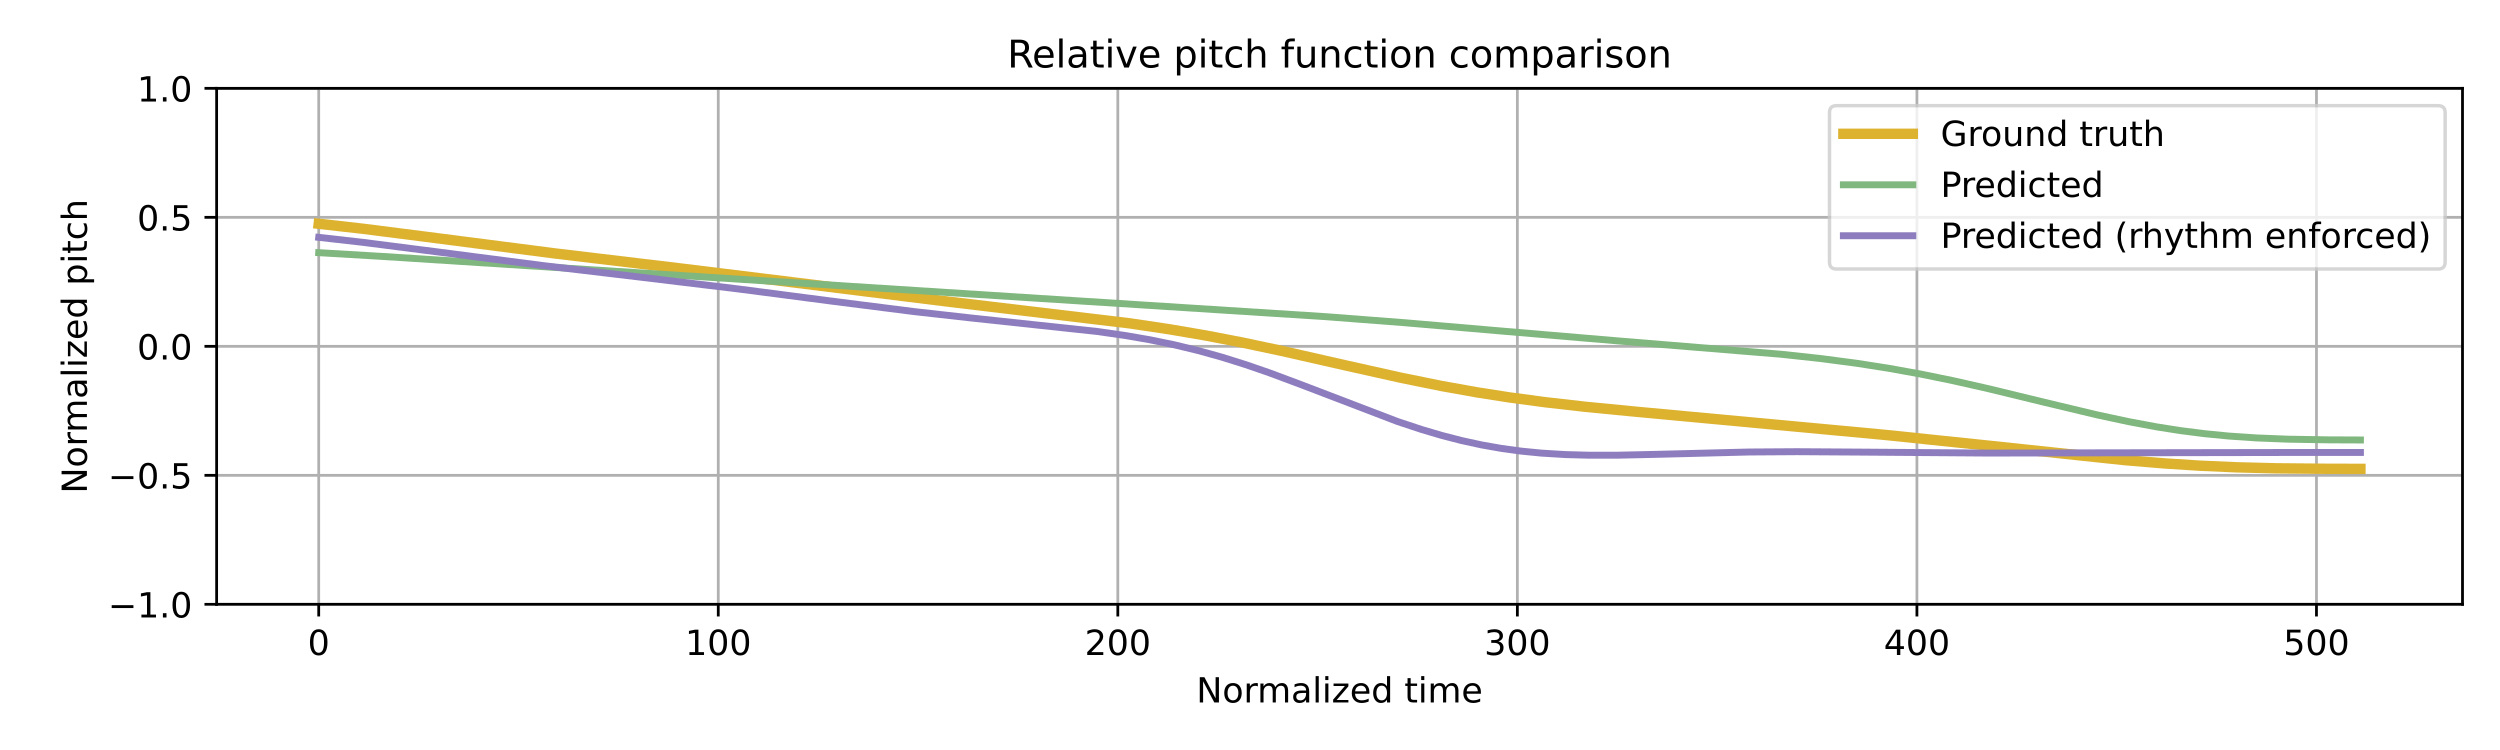
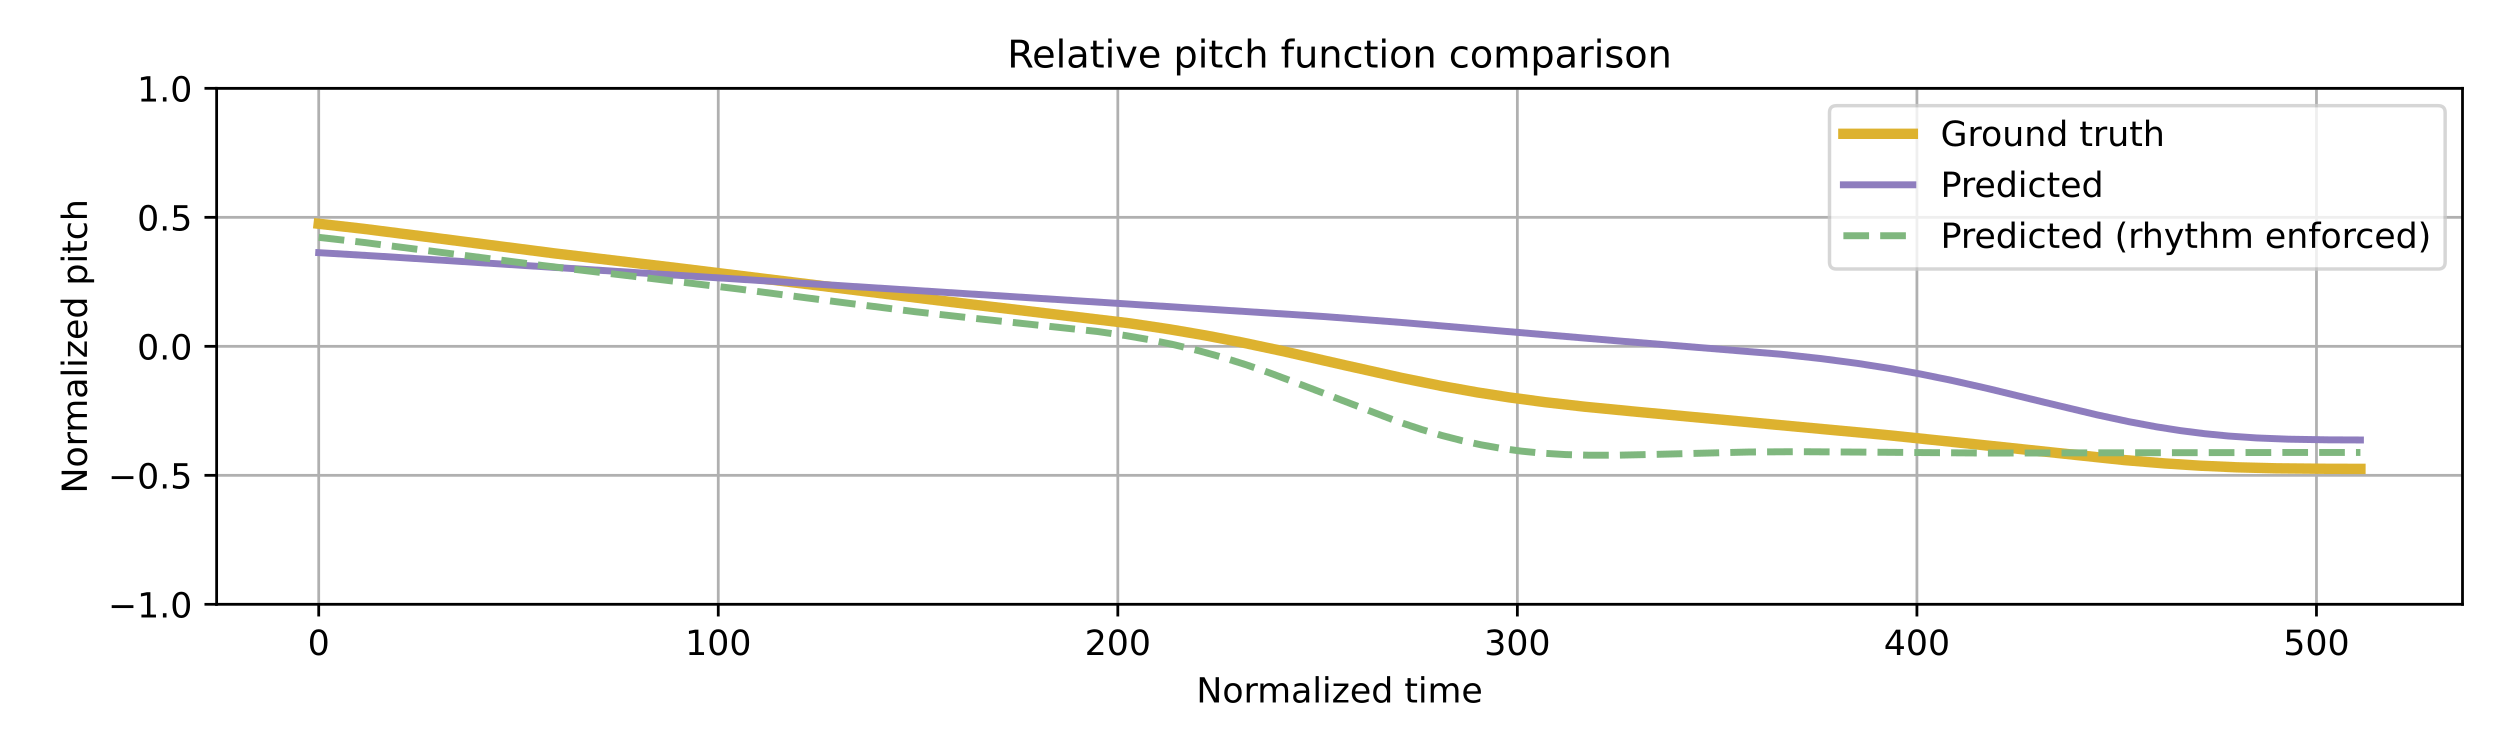
<svg xmlns="http://www.w3.org/2000/svg" xmlns:xlink="http://www.w3.org/1999/xlink" width="720pt" height="216pt" viewBox="0 0 720 216" version="1.1">
  <defs>
    <style type="text/css">*{stroke-linejoin: round; stroke-linecap: butt}</style>
  </defs>
  <g id="figure_1">
    <g id="patch_1">
      <path d="M 0 216  L 720 216  L 720 0  L 0 0  z " style="fill: #ffffff" />
    </g>
    <g id="axes_1">
      <g id="patch_2">
        <path d="M 62.39 174.04  L 709.2 174.04  L 709.2 25.44  L 62.39 25.44  z " style="fill: #ffffff" />
      </g>
      <g id="matplotlib.axis_1">
        <g id="xtick_1">
          <g id="line2d_1">
-             <path d="M 91.79 174.04  L 91.79 25.44  " clip-path="url(#pbd2db2b60b)" style="fill: none; stroke: #b0b0b0; stroke-width: 0.8; stroke-linecap: square" />
+             <path d="M 91.79 174.04  L 91.79 25.44  " clip-path="url(#p6b875db978)" style="fill: none; stroke: #b0b0b0; stroke-width: 0.8; stroke-linecap: square" />
          </g>
          <g id="line2d_2">
            <defs>
-               <path id="m6572a1c2e6" d="M 0 0  L 0 3.5  " style="stroke: #000000; stroke-width: 0.8" />
-             </defs>
-             <g>
-               <use xlink:href="#m6572a1c2e6" x="91.79" y="174.04" style="stroke: #000000; stroke-width: 0.8" />
+               <path id="m19bc74468f" d="M 0 0  L 0 3.5  " style="stroke: #000000; stroke-width: 0.8" />
+             </defs>
+             <g>
+               <use xlink:href="#m19bc74468f" x="91.79" y="174.04" style="stroke: #000000; stroke-width: 0.8" />
            </g>
          </g>
          <g id="text_1">
            <g transform="translate(88.60921 188.6384) scale(0.1 -0.1)">
              <defs>
                <path id="DejaVuSans-30" d="M 2034 4250  Q 1547 4250 1301 3770  Q 1056 3291 1056 2328  Q 1056 1369 1301 889  Q 1547 409 2034 409  Q 2525 409 2770 889  Q 3016 1369 3016 2328  Q 3016 3291 2770 3770  Q 2525 4250 2034 4250  z M 2034 4750  Q 2819 4750 3233 4129  Q 3647 3509 3647 2328  Q 3647 1150 3233 529  Q 2819 -91 2034 -91  Q 1250 -91 836 529  Q 422 1150 422 2328  Q 422 3509 836 4129  Q 1250 4750 2034 4750  z " transform="scale(0.015625)" />
              </defs>
              <use xlink:href="#DejaVuSans-30" />
            </g>
          </g>
        </g>
        <g id="xtick_2">
          <g id="line2d_3">
-             <path d="M 206.861 174.04  L 206.861 25.44  " clip-path="url(#pbd2db2b60b)" style="fill: none; stroke: #b0b0b0; stroke-width: 0.8; stroke-linecap: square" />
+             <path d="M 206.861 174.04  L 206.861 25.44  " clip-path="url(#p6b875db978)" style="fill: none; stroke: #b0b0b0; stroke-width: 0.8; stroke-linecap: square" />
          </g>
          <g id="line2d_4">
            <g>
-               <use xlink:href="#m6572a1c2e6" x="206.861" y="174.04" style="stroke: #000000; stroke-width: 0.8" />
+               <use xlink:href="#m19bc74468f" x="206.861" y="174.04" style="stroke: #000000; stroke-width: 0.8" />
            </g>
          </g>
          <g id="text_2">
            <g transform="translate(197.317 188.6384) scale(0.1 -0.1)">
              <defs>
                <path id="DejaVuSans-31" d="M 794 531  L 1825 531  L 1825 4091  L 703 3866  L 703 4441  L 1819 4666  L 2450 4666  L 2450 531  L 3481 531  L 3481 0  L 794 0  L 794 531  z " transform="scale(0.015625)" />
              </defs>
              <use xlink:href="#DejaVuSans-31" />
              <use xlink:href="#DejaVuSans-30" transform="translate(63.62305 0)" />
              <use xlink:href="#DejaVuSans-30" transform="translate(127.2461 0)" />
            </g>
          </g>
        </g>
        <g id="xtick_3">
          <g id="line2d_5">
-             <path d="M 321.931 174.04  L 321.931 25.44  " clip-path="url(#pbd2db2b60b)" style="fill: none; stroke: #b0b0b0; stroke-width: 0.8; stroke-linecap: square" />
+             <path d="M 321.931 174.04  L 321.931 25.44  " clip-path="url(#p6b875db978)" style="fill: none; stroke: #b0b0b0; stroke-width: 0.8; stroke-linecap: square" />
          </g>
          <g id="line2d_6">
            <g>
-               <use xlink:href="#m6572a1c2e6" x="321.931" y="174.04" style="stroke: #000000; stroke-width: 0.8" />
+               <use xlink:href="#m19bc74468f" x="321.931" y="174.04" style="stroke: #000000; stroke-width: 0.8" />
            </g>
          </g>
          <g id="text_3">
            <g transform="translate(312.3872 188.6384) scale(0.1 -0.1)">
              <defs>
                <path id="DejaVuSans-32" d="M 1228 531  L 3431 531  L 3431 0  L 469 0  L 469 531  Q 828 903 1448 1529  Q 2069 2156 2228 2338  Q 2531 2678 2651 2914  Q 2772 3150 2772 3378  Q 2772 3750 2511 3984  Q 2250 4219 1831 4219  Q 1534 4219 1204 4116  Q 875 4013 500 3803  L 500 4441  Q 881 4594 1212 4672  Q 1544 4750 1819 4750  Q 2544 4750 2975 4387  Q 3406 4025 3406 3419  Q 3406 3131 3298 2873  Q 3191 2616 2906 2266  Q 2828 2175 2409 1742  Q 1991 1309 1228 531  z " transform="scale(0.015625)" />
              </defs>
              <use xlink:href="#DejaVuSans-32" />
              <use xlink:href="#DejaVuSans-30" transform="translate(63.62305 0)" />
              <use xlink:href="#DejaVuSans-30" transform="translate(127.2461 0)" />
            </g>
          </g>
        </g>
        <g id="xtick_4">
          <g id="line2d_7">
-             <path d="M 437.001 174.04  L 437.001 25.44  " clip-path="url(#pbd2db2b60b)" style="fill: none; stroke: #b0b0b0; stroke-width: 0.8; stroke-linecap: square" />
+             <path d="M 437.001 174.04  L 437.001 25.44  " clip-path="url(#p6b875db978)" style="fill: none; stroke: #b0b0b0; stroke-width: 0.8; stroke-linecap: square" />
          </g>
          <g id="line2d_8">
            <g>
-               <use xlink:href="#m6572a1c2e6" x="437.001" y="174.04" style="stroke: #000000; stroke-width: 0.8" />
+               <use xlink:href="#m19bc74468f" x="437.001" y="174.04" style="stroke: #000000; stroke-width: 0.8" />
            </g>
          </g>
          <g id="text_4">
            <g transform="translate(427.4575 188.6384) scale(0.1 -0.1)">
              <defs>
                <path id="DejaVuSans-33" d="M 2597 2516  Q 3050 2419 3304 2112  Q 3559 1806 3559 1356  Q 3559 666 3084 287  Q 2609 -91 1734 -91  Q 1441 -91 1130 -33  Q 819 25 488 141  L 488 750  Q 750 597 1062 519  Q 1375 441 1716 441  Q 2309 441 2620 675  Q 2931 909 2931 1356  Q 2931 1769 2642 2001  Q 2353 2234 1838 2234  L 1294 2234  L 1294 2753  L 1863 2753  Q 2328 2753 2575 2939  Q 2822 3125 2822 3475  Q 2822 3834 2567 4026  Q 2313 4219 1838 4219  Q 1578 4219 1281 4162  Q 984 4106 628 3988  L 628 4550  Q 988 4650 1302 4700  Q 1616 4750 1894 4750  Q 2613 4750 3031 4423  Q 3450 4097 3450 3541  Q 3450 3153 3228 2886  Q 3006 2619 2597 2516  z " transform="scale(0.015625)" />
              </defs>
              <use xlink:href="#DejaVuSans-33" />
              <use xlink:href="#DejaVuSans-30" transform="translate(63.62305 0)" />
              <use xlink:href="#DejaVuSans-30" transform="translate(127.2461 0)" />
            </g>
          </g>
        </g>
        <g id="xtick_5">
          <g id="line2d_9">
-             <path d="M 552.072 174.04  L 552.072 25.44  " clip-path="url(#pbd2db2b60b)" style="fill: none; stroke: #b0b0b0; stroke-width: 0.8; stroke-linecap: square" />
+             <path d="M 552.072 174.04  L 552.072 25.44  " clip-path="url(#p6b875db978)" style="fill: none; stroke: #b0b0b0; stroke-width: 0.8; stroke-linecap: square" />
          </g>
          <g id="line2d_10">
            <g>
-               <use xlink:href="#m6572a1c2e6" x="552.072" y="174.04" style="stroke: #000000; stroke-width: 0.8" />
+               <use xlink:href="#m19bc74468f" x="552.072" y="174.04" style="stroke: #000000; stroke-width: 0.8" />
            </g>
          </g>
          <g id="text_5">
            <g transform="translate(542.5278 188.6384) scale(0.1 -0.1)">
              <defs>
                <path id="DejaVuSans-34" d="M 2419 4116  L 825 1625  L 2419 1625  L 2419 4116  z M 2253 4666  L 3047 4666  L 3047 1625  L 3713 1625  L 3713 1100  L 3047 1100  L 3047 0  L 2419 0  L 2419 1100  L 313 1100  L 313 1709  L 2253 4666  z " transform="scale(0.015625)" />
              </defs>
              <use xlink:href="#DejaVuSans-34" />
              <use xlink:href="#DejaVuSans-30" transform="translate(63.62305 0)" />
              <use xlink:href="#DejaVuSans-30" transform="translate(127.2461 0)" />
            </g>
          </g>
        </g>
        <g id="xtick_6">
          <g id="line2d_11">
-             <path d="M 667.142 174.04  L 667.142 25.44  " clip-path="url(#pbd2db2b60b)" style="fill: none; stroke: #b0b0b0; stroke-width: 0.8; stroke-linecap: square" />
+             <path d="M 667.142 174.04  L 667.142 25.44  " clip-path="url(#p6b875db978)" style="fill: none; stroke: #b0b0b0; stroke-width: 0.8; stroke-linecap: square" />
          </g>
          <g id="line2d_12">
            <g>
-               <use xlink:href="#m6572a1c2e6" x="667.142" y="174.04" style="stroke: #000000; stroke-width: 0.8" />
+               <use xlink:href="#m19bc74468f" x="667.142" y="174.04" style="stroke: #000000; stroke-width: 0.8" />
            </g>
          </g>
          <g id="text_6">
            <g transform="translate(657.5981 188.6384) scale(0.1 -0.1)">
              <defs>
                <path id="DejaVuSans-35" d="M 691 4666  L 3169 4666  L 3169 4134  L 1269 4134  L 1269 2991  Q 1406 3038 1543 3061  Q 1681 3084 1819 3084  Q 2600 3084 3056 2656  Q 3513 2228 3513 1497  Q 3513 744 3044 326  Q 2575 -91 1722 -91  Q 1428 -91 1123 -41  Q 819 9 494 109  L 494 744  Q 775 591 1075 516  Q 1375 441 1709 441  Q 2250 441 2565 725  Q 2881 1009 2881 1497  Q 2881 1984 2565 2268  Q 2250 2553 1709 2553  Q 1456 2553 1204 2497  Q 953 2441 691 2322  L 691 4666  z " transform="scale(0.015625)" />
              </defs>
              <use xlink:href="#DejaVuSans-35" />
              <use xlink:href="#DejaVuSans-30" transform="translate(63.62305 0)" />
              <use xlink:href="#DejaVuSans-30" transform="translate(127.2461 0)" />
            </g>
          </g>
        </g>
        <g id="text_7">
          <g transform="translate(344.5544 202.3166) scale(0.1 -0.1)">
            <defs>
              <path id="DejaVuSans-4e" d="M 628 4666  L 1478 4666  L 3547 763  L 3547 4666  L 4159 4666  L 4159 0  L 3309 0  L 1241 3903  L 1241 0  L 628 0  L 628 4666  z " transform="scale(0.015625)" />
              <path id="DejaVuSans-6f" d="M 1959 3097  Q 1497 3097 1228 2736  Q 959 2375 959 1747  Q 959 1119 1226 758  Q 1494 397 1959 397  Q 2419 397 2687 759  Q 2956 1122 2956 1747  Q 2956 2369 2687 2733  Q 2419 3097 1959 3097  z M 1959 3584  Q 2709 3584 3137 3096  Q 3566 2609 3566 1747  Q 3566 888 3137 398  Q 2709 -91 1959 -91  Q 1206 -91 779 398  Q 353 888 353 1747  Q 353 2609 779 3096  Q 1206 3584 1959 3584  z " transform="scale(0.015625)" />
              <path id="DejaVuSans-72" d="M 2631 2963  Q 2534 3019 2420 3045  Q 2306 3072 2169 3072  Q 1681 3072 1420 2755  Q 1159 2438 1159 1844  L 1159 0  L 581 0  L 581 3500  L 1159 3500  L 1159 2956  Q 1341 3275 1631 3429  Q 1922 3584 2338 3584  Q 2397 3584 2469 3576  Q 2541 3569 2628 3553  L 2631 2963  z " transform="scale(0.015625)" />
              <path id="DejaVuSans-6d" d="M 3328 2828  Q 3544 3216 3844 3400  Q 4144 3584 4550 3584  Q 5097 3584 5394 3201  Q 5691 2819 5691 2113  L 5691 0  L 5113 0  L 5113 2094  Q 5113 2597 4934 2840  Q 4756 3084 4391 3084  Q 3944 3084 3684 2787  Q 3425 2491 3425 1978  L 3425 0  L 2847 0  L 2847 2094  Q 2847 2600 2669 2842  Q 2491 3084 2119 3084  Q 1678 3084 1418 2786  Q 1159 2488 1159 1978  L 1159 0  L 581 0  L 581 3500  L 1159 3500  L 1159 2956  Q 1356 3278 1631 3431  Q 1906 3584 2284 3584  Q 2666 3584 2933 3390  Q 3200 3197 3328 2828  z " transform="scale(0.015625)" />
              <path id="DejaVuSans-61" d="M 2194 1759  Q 1497 1759 1228 1600  Q 959 1441 959 1056  Q 959 750 1161 570  Q 1363 391 1709 391  Q 2188 391 2477 730  Q 2766 1069 2766 1631  L 2766 1759  L 2194 1759  z M 3341 1997  L 3341 0  L 2766 0  L 2766 531  Q 2569 213 2275 61  Q 1981 -91 1556 -91  Q 1019 -91 701 211  Q 384 513 384 1019  Q 384 1609 779 1909  Q 1175 2209 1959 2209  L 2766 2209  L 2766 2266  Q 2766 2663 2505 2880  Q 2244 3097 1772 3097  Q 1472 3097 1187 3025  Q 903 2953 641 2809  L 641 3341  Q 956 3463 1253 3523  Q 1550 3584 1831 3584  Q 2591 3584 2966 3190  Q 3341 2797 3341 1997  z " transform="scale(0.015625)" />
              <path id="DejaVuSans-6c" d="M 603 4863  L 1178 4863  L 1178 0  L 603 0  L 603 4863  z " transform="scale(0.015625)" />
              <path id="DejaVuSans-69" d="M 603 3500  L 1178 3500  L 1178 0  L 603 0  L 603 3500  z M 603 4863  L 1178 4863  L 1178 4134  L 603 4134  L 603 4863  z " transform="scale(0.015625)" />
              <path id="DejaVuSans-7a" d="M 353 3500  L 3084 3500  L 3084 2975  L 922 459  L 3084 459  L 3084 0  L 275 0  L 275 525  L 2438 3041  L 353 3041  L 353 3500  z " transform="scale(0.015625)" />
              <path id="DejaVuSans-65" d="M 3597 1894  L 3597 1613  L 953 1613  Q 991 1019 1311 708  Q 1631 397 2203 397  Q 2534 397 2845 478  Q 3156 559 3463 722  L 3463 178  Q 3153 47 2828 -22  Q 2503 -91 2169 -91  Q 1331 -91 842 396  Q 353 884 353 1716  Q 353 2575 817 3079  Q 1281 3584 2069 3584  Q 2775 3584 3186 3129  Q 3597 2675 3597 1894  z M 3022 2063  Q 3016 2534 2758 2815  Q 2500 3097 2075 3097  Q 1594 3097 1305 2825  Q 1016 2553 972 2059  L 3022 2063  z " transform="scale(0.015625)" />
              <path id="DejaVuSans-64" d="M 2906 2969  L 2906 4863  L 3481 4863  L 3481 0  L 2906 0  L 2906 525  Q 2725 213 2448 61  Q 2172 -91 1784 -91  Q 1150 -91 751 415  Q 353 922 353 1747  Q 353 2572 751 3078  Q 1150 3584 1784 3584  Q 2172 3584 2448 3432  Q 2725 3281 2906 2969  z M 947 1747  Q 947 1113 1208 752  Q 1469 391 1925 391  Q 2381 391 2643 752  Q 2906 1113 2906 1747  Q 2906 2381 2643 2742  Q 2381 3103 1925 3103  Q 1469 3103 1208 2742  Q 947 2381 947 1747  z " transform="scale(0.015625)" />
              <path id="DejaVuSans-20" transform="scale(0.015625)" />
              <path id="DejaVuSans-74" d="M 1172 4494  L 1172 3500  L 2356 3500  L 2356 3053  L 1172 3053  L 1172 1153  Q 1172 725 1289 603  Q 1406 481 1766 481  L 2356 481  L 2356 0  L 1766 0  Q 1100 0 847 248  Q 594 497 594 1153  L 594 3053  L 172 3053  L 172 3500  L 594 3500  L 594 4494  L 1172 4494  z " transform="scale(0.015625)" />
            </defs>
            <use xlink:href="#DejaVuSans-4e" />
            <use xlink:href="#DejaVuSans-6f" transform="translate(74.80469 0)" />
            <use xlink:href="#DejaVuSans-72" transform="translate(135.9863 0)" />
            <use xlink:href="#DejaVuSans-6d" transform="translate(175.3496 0)" />
            <use xlink:href="#DejaVuSans-61" transform="translate(272.7617 0)" />
            <use xlink:href="#DejaVuSans-6c" transform="translate(334.041 0)" />
            <use xlink:href="#DejaVuSans-69" transform="translate(361.8242 0)" />
            <use xlink:href="#DejaVuSans-7a" transform="translate(389.6074 0)" />
            <use xlink:href="#DejaVuSans-65" transform="translate(442.0977 0)" />
            <use xlink:href="#DejaVuSans-64" transform="translate(503.6211 0)" />
            <use xlink:href="#DejaVuSans-20" transform="translate(567.0977 0)" />
            <use xlink:href="#DejaVuSans-74" transform="translate(598.8848 0)" />
            <use xlink:href="#DejaVuSans-69" transform="translate(638.0938 0)" />
            <use xlink:href="#DejaVuSans-6d" transform="translate(665.877 0)" />
            <use xlink:href="#DejaVuSans-65" transform="translate(763.2891 0)" />
          </g>
        </g>
      </g>
      <g id="matplotlib.axis_2">
        <g id="ytick_1">
          <g id="line2d_13">
-             <path d="M 62.39 174.04  L 709.2 174.04  " clip-path="url(#pbd2db2b60b)" style="fill: none; stroke: #b0b0b0; stroke-width: 0.8; stroke-linecap: square" />
+             <path d="M 62.39 174.04  L 709.2 174.04  " clip-path="url(#p6b875db978)" style="fill: none; stroke: #b0b0b0; stroke-width: 0.8; stroke-linecap: square" />
          </g>
          <g id="line2d_14">
            <defs>
-               <path id="mc94ff55212" d="M 0 0  L -3.5 0  " style="stroke: #000000; stroke-width: 0.8" />
-             </defs>
-             <g>
-               <use xlink:href="#mc94ff55212" x="62.39" y="174.04" style="stroke: #000000; stroke-width: 0.8" />
+               <path id="mabafabd99d" d="M 0 0  L -3.5 0  " style="stroke: #000000; stroke-width: 0.8" />
+             </defs>
+             <g>
+               <use xlink:href="#mabafabd99d" x="62.39" y="174.04" style="stroke: #000000; stroke-width: 0.8" />
            </g>
          </g>
          <g id="text_8">
            <g transform="translate(31.10719 177.8392) scale(0.1 -0.1)">
              <defs>
                <path id="DejaVuSans-2212" d="M 678 2272  L 4684 2272  L 4684 1741  L 678 1741  L 678 2272  z " transform="scale(0.015625)" />
                <path id="DejaVuSans-2e" d="M 684 794  L 1344 794  L 1344 0  L 684 0  L 684 794  z " transform="scale(0.015625)" />
              </defs>
              <use xlink:href="#DejaVuSans-2212" />
              <use xlink:href="#DejaVuSans-31" transform="translate(83.78906 0)" />
              <use xlink:href="#DejaVuSans-2e" transform="translate(147.4121 0)" />
              <use xlink:href="#DejaVuSans-30" transform="translate(179.1992 0)" />
            </g>
          </g>
        </g>
        <g id="ytick_2">
          <g id="line2d_15">
-             <path d="M 62.39 136.89  L 709.2 136.89  " clip-path="url(#pbd2db2b60b)" style="fill: none; stroke: #b0b0b0; stroke-width: 0.8; stroke-linecap: square" />
+             <path d="M 62.39 136.89  L 709.2 136.89  " clip-path="url(#p6b875db978)" style="fill: none; stroke: #b0b0b0; stroke-width: 0.8; stroke-linecap: square" />
          </g>
          <g id="line2d_16">
            <g>
-               <use xlink:href="#mc94ff55212" x="62.39" y="136.89" style="stroke: #000000; stroke-width: 0.8" />
+               <use xlink:href="#mabafabd99d" x="62.39" y="136.89" style="stroke: #000000; stroke-width: 0.8" />
            </g>
          </g>
          <g id="text_9">
            <g transform="translate(31.10719 140.6892) scale(0.1 -0.1)">
              <use xlink:href="#DejaVuSans-2212" />
              <use xlink:href="#DejaVuSans-30" transform="translate(83.78906 0)" />
              <use xlink:href="#DejaVuSans-2e" transform="translate(147.4121 0)" />
              <use xlink:href="#DejaVuSans-35" transform="translate(179.1992 0)" />
            </g>
          </g>
        </g>
        <g id="ytick_3">
          <g id="line2d_17">
-             <path d="M 62.39 99.74  L 709.2 99.74  " clip-path="url(#pbd2db2b60b)" style="fill: none; stroke: #b0b0b0; stroke-width: 0.8; stroke-linecap: square" />
+             <path d="M 62.39 99.74  L 709.2 99.74  " clip-path="url(#p6b875db978)" style="fill: none; stroke: #b0b0b0; stroke-width: 0.8; stroke-linecap: square" />
          </g>
          <g id="line2d_18">
            <g>
-               <use xlink:href="#mc94ff55212" x="62.39" y="99.74" style="stroke: #000000; stroke-width: 0.8" />
+               <use xlink:href="#mabafabd99d" x="62.39" y="99.74" style="stroke: #000000; stroke-width: 0.8" />
            </g>
          </g>
          <g id="text_10">
            <g transform="translate(39.48687 103.5392) scale(0.1 -0.1)">
              <use xlink:href="#DejaVuSans-30" />
              <use xlink:href="#DejaVuSans-2e" transform="translate(63.62305 0)" />
              <use xlink:href="#DejaVuSans-30" transform="translate(95.41016 0)" />
            </g>
          </g>
        </g>
        <g id="ytick_4">
          <g id="line2d_19">
-             <path d="M 62.39 62.59  L 709.2 62.59  " clip-path="url(#pbd2db2b60b)" style="fill: none; stroke: #b0b0b0; stroke-width: 0.8; stroke-linecap: square" />
+             <path d="M 62.39 62.59  L 709.2 62.59  " clip-path="url(#p6b875db978)" style="fill: none; stroke: #b0b0b0; stroke-width: 0.8; stroke-linecap: square" />
          </g>
          <g id="line2d_20">
            <g>
-               <use xlink:href="#mc94ff55212" x="62.39" y="62.59" style="stroke: #000000; stroke-width: 0.8" />
+               <use xlink:href="#mabafabd99d" x="62.39" y="62.59" style="stroke: #000000; stroke-width: 0.8" />
            </g>
          </g>
          <g id="text_11">
            <g transform="translate(39.48687 66.38922) scale(0.1 -0.1)">
              <use xlink:href="#DejaVuSans-30" />
              <use xlink:href="#DejaVuSans-2e" transform="translate(63.62305 0)" />
              <use xlink:href="#DejaVuSans-35" transform="translate(95.41016 0)" />
            </g>
          </g>
        </g>
        <g id="ytick_5">
          <g id="line2d_21">
-             <path d="M 62.39 25.44  L 709.2 25.44  " clip-path="url(#pbd2db2b60b)" style="fill: none; stroke: #b0b0b0; stroke-width: 0.8; stroke-linecap: square" />
+             <path d="M 62.39 25.44  L 709.2 25.44  " clip-path="url(#p6b875db978)" style="fill: none; stroke: #b0b0b0; stroke-width: 0.8; stroke-linecap: square" />
          </g>
          <g id="line2d_22">
            <g>
-               <use xlink:href="#mc94ff55212" x="62.39" y="25.44" style="stroke: #000000; stroke-width: 0.8" />
+               <use xlink:href="#mabafabd99d" x="62.39" y="25.44" style="stroke: #000000; stroke-width: 0.8" />
            </g>
          </g>
          <g id="text_12">
            <g transform="translate(39.48687 29.23922) scale(0.1 -0.1)">
              <use xlink:href="#DejaVuSans-31" />
              <use xlink:href="#DejaVuSans-2e" transform="translate(63.62305 0)" />
              <use xlink:href="#DejaVuSans-30" transform="translate(95.41016 0)" />
            </g>
          </g>
        </g>
        <g id="text_13">
          <g transform="translate(25.0275 142.1259) rotate(-90) scale(0.1 -0.1)">
            <defs>
              <path id="DejaVuSans-70" d="M 1159 525  L 1159 -1331  L 581 -1331  L 581 3500  L 1159 3500  L 1159 2969  Q 1341 3281 1617 3432  Q 1894 3584 2278 3584  Q 2916 3584 3314 3078  Q 3713 2572 3713 1747  Q 3713 922 3314 415  Q 2916 -91 2278 -91  Q 1894 -91 1617 61  Q 1341 213 1159 525  z M 3116 1747  Q 3116 2381 2855 2742  Q 2594 3103 2138 3103  Q 1681 3103 1420 2742  Q 1159 2381 1159 1747  Q 1159 1113 1420 752  Q 1681 391 2138 391  Q 2594 391 2855 752  Q 3116 1113 3116 1747  z " transform="scale(0.015625)" />
              <path id="DejaVuSans-63" d="M 3122 3366  L 3122 2828  Q 2878 2963 2633 3030  Q 2388 3097 2138 3097  Q 1578 3097 1268 2742  Q 959 2388 959 1747  Q 959 1106 1268 751  Q 1578 397 2138 397  Q 2388 397 2633 464  Q 2878 531 3122 666  L 3122 134  Q 2881 22 2623 -34  Q 2366 -91 2075 -91  Q 1284 -91 818 406  Q 353 903 353 1747  Q 353 2603 823 3093  Q 1294 3584 2113 3584  Q 2378 3584 2631 3529  Q 2884 3475 3122 3366  z " transform="scale(0.015625)" />
              <path id="DejaVuSans-68" d="M 3513 2113  L 3513 0  L 2938 0  L 2938 2094  Q 2938 2591 2744 2837  Q 2550 3084 2163 3084  Q 1697 3084 1428 2787  Q 1159 2491 1159 1978  L 1159 0  L 581 0  L 581 4863  L 1159 4863  L 1159 2956  Q 1366 3272 1645 3428  Q 1925 3584 2291 3584  Q 2894 3584 3203 3211  Q 3513 2838 3513 2113  z " transform="scale(0.015625)" />
            </defs>
            <use xlink:href="#DejaVuSans-4e" />
            <use xlink:href="#DejaVuSans-6f" transform="translate(74.80469 0)" />
            <use xlink:href="#DejaVuSans-72" transform="translate(135.9863 0)" />
            <use xlink:href="#DejaVuSans-6d" transform="translate(175.3496 0)" />
            <use xlink:href="#DejaVuSans-61" transform="translate(272.7617 0)" />
            <use xlink:href="#DejaVuSans-6c" transform="translate(334.041 0)" />
            <use xlink:href="#DejaVuSans-69" transform="translate(361.8242 0)" />
            <use xlink:href="#DejaVuSans-7a" transform="translate(389.6074 0)" />
            <use xlink:href="#DejaVuSans-65" transform="translate(442.0977 0)" />
            <use xlink:href="#DejaVuSans-64" transform="translate(503.6211 0)" />
            <use xlink:href="#DejaVuSans-20" transform="translate(567.0977 0)" />
            <use xlink:href="#DejaVuSans-70" transform="translate(598.8848 0)" />
            <use xlink:href="#DejaVuSans-69" transform="translate(662.3613 0)" />
            <use xlink:href="#DejaVuSans-74" transform="translate(690.1445 0)" />
            <use xlink:href="#DejaVuSans-63" transform="translate(729.3535 0)" />
            <use xlink:href="#DejaVuSans-68" transform="translate(784.334 0)" />
          </g>
        </g>
      </g>
      <g id="line2d_23">
-         <path d="M 91.79 64.446  L 104.448 65.872  L 121.709 68.073  L 159.682 72.973  L 196.504 77.382  L 228.724 81.358  L 273.601 86.933  L 325.383 93.128  L 336.89 94.85  L 347.246 96.622  L 357.603 98.614  L 369.11 101.053  L 387.521 105.234  L 403.631 108.828  L 415.138 111.163  L 425.494 113.02  L 434.7 114.457  L 445.056 115.846  L 456.563 117.154  L 471.522 118.611  L 542.866 125.246  L 570.483 128.123  L 611.908 132.511  L 623.415 133.468  L 633.771 134.129  L 644.128 134.586  L 655.635 134.876  L 670.594 135.015  L 679.8 135.034  L 679.8 135.034  " clip-path="url(#pbd2db2b60b)" style="fill: none; stroke: #ddb22f; stroke-width: 3; stroke-linecap: square" />
+         <path d="M 91.79 64.446  L 104.448 65.872  L 121.709 68.073  L 159.682 72.973  L 196.504 77.382  L 228.724 81.358  L 273.601 86.933  L 325.383 93.128  L 336.89 94.85  L 347.246 96.622  L 357.603 98.614  L 369.11 101.053  L 387.521 105.234  L 403.631 108.828  L 415.138 111.163  L 425.494 113.02  L 434.7 114.457  L 445.056 115.846  L 456.563 117.154  L 471.522 118.611  L 542.866 125.246  L 570.483 128.123  L 611.908 132.511  L 623.415 133.468  L 633.771 134.129  L 644.128 134.586  L 655.635 134.876  L 670.594 135.015  L 679.8 135.034  L 679.8 135.034  " clip-path="url(#p6b875db978)" style="fill: none; stroke: #ddb22f; stroke-width: 3; stroke-linecap: square" />
      </g>
      <g id="line2d_24">
-         <path d="M 91.79 72.766  L 109.051 73.787  L 311.575 86.716  L 381.768 91.196  L 404.782 92.964  L 433.549 95.434  L 466.92 98.257  L 512.948 102.023  L 524.455 103.272  L 534.811 104.636  L 544.017 106.076  L 553.222 107.742  L 562.428 109.628  L 572.784 111.972  L 588.894 115.888  L 603.853 119.46  L 613.059 121.436  L 621.114 122.939  L 628.018 124.023  L 634.922 124.902  L 641.826 125.577  L 649.881 126.125  L 659.087 126.488  L 670.594 126.675  L 679.8 126.714  L 679.8 126.714  " clip-path="url(#pbd2db2b60b)" style="fill: none; stroke: #7fb77e; stroke-width: 2; stroke-linecap: square" />
+         <path d="M 91.79 72.766  L 109.051 73.787  L 311.575 86.716  L 381.768 91.196  L 404.782 92.964  L 433.549 95.434  L 466.92 98.257  L 512.948 102.023  L 524.455 103.272  L 534.811 104.636  L 544.017 106.076  L 553.222 107.742  L 562.428 109.628  L 572.784 111.972  L 588.894 115.888  L 603.853 119.46  L 613.059 121.436  L 621.114 122.939  L 628.018 124.023  L 634.922 124.902  L 641.826 125.577  L 649.881 126.125  L 659.087 126.488  L 670.594 126.675  L 679.8 126.714  L 679.8 126.714  " clip-path="url(#p6b875db978)" style="fill: none; stroke: #8e7dbe; stroke-width: 2; stroke-linecap: square" />
      </g>
      <g id="line2d_25">
-         <path d="M 91.79 68.355  L 104.448 69.787  L 121.709 71.999  L 156.23 76.469  L 183.847 79.749  L 212.614 83.218  L 240.231 86.816  L 263.245 89.737  L 279.355 91.544  L 316.177 95.487  L 324.232 96.653  L 331.137 97.85  L 338.041 99.268  L 344.945 100.931  L 351.849 102.849  L 358.753 105.012  L 365.658 107.395  L 374.863 110.835  L 402.48 121.394  L 409.384 123.684  L 415.138 125.385  L 420.891 126.871  L 426.645 128.125  L 432.398 129.142  L 438.152 129.927  L 443.905 130.493  L 450.81 130.915  L 457.714 131.103  L 465.769 131.098  L 477.276 130.846  L 503.742 130.177  L 517.55 130.085  L 535.962 130.205  L 572.784 130.485  L 603.853 130.417  L 659.087 130.313  L 679.8 130.312  L 679.8 130.312  " clip-path="url(#pbd2db2b60b)" style="fill: none; stroke: #8e7dbe; stroke-width: 2; stroke-linecap: square" />
+         <path d="M 91.79 68.355  L 104.448 69.787  L 121.709 71.999  L 156.23 76.469  L 183.847 79.749  L 212.614 83.218  L 240.231 86.816  L 263.245 89.737  L 279.355 91.544  L 316.177 95.487  L 324.232 96.653  L 331.137 97.85  L 338.041 99.268  L 344.945 100.931  L 351.849 102.849  L 358.753 105.012  L 365.658 107.395  L 374.863 110.835  L 402.48 121.394  L 409.384 123.684  L 415.138 125.385  L 420.891 126.871  L 426.645 128.125  L 432.398 129.142  L 438.152 129.927  L 443.905 130.493  L 450.81 130.915  L 457.714 131.103  L 465.769 131.098  L 477.276 130.846  L 503.742 130.177  L 517.55 130.085  L 535.962 130.205  L 572.784 130.485  L 603.853 130.417  L 659.087 130.313  L 679.8 130.312  L 679.8 130.312  " clip-path="url(#p6b875db978)" style="fill: none; stroke-dasharray: 7.4,3.2; stroke-dashoffset: 0; stroke: #7fb77e; stroke-width: 2" />
      </g>
      <g id="patch_3">
        <path d="M 62.39 174.04  L 62.39 25.44  " style="fill: none; stroke: #000000; stroke-width: 0.8; stroke-linejoin: miter; stroke-linecap: square" />
      </g>
      <g id="patch_4">
        <path d="M 709.2 174.04  L 709.2 25.44  " style="fill: none; stroke: #000000; stroke-width: 0.8; stroke-linejoin: miter; stroke-linecap: square" />
      </g>
      <g id="patch_5">
        <path d="M 62.39 174.04  L 709.2 174.04  " style="fill: none; stroke: #000000; stroke-width: 0.8; stroke-linejoin: miter; stroke-linecap: square" />
      </g>
      <g id="patch_6">
        <path d="M 62.39 25.44  L 709.2 25.44  " style="fill: none; stroke: #000000; stroke-width: 0.8; stroke-linejoin: miter; stroke-linecap: square" />
      </g>
      <g id="text_14">
        <g transform="translate(290.1045 19.44) scale(0.11 -0.11)">
          <defs>
            <path id="DejaVuSans-52" d="M 2841 2188  Q 3044 2119 3236 1894  Q 3428 1669 3622 1275  L 4263 0  L 3584 0  L 2988 1197  Q 2756 1666 2539 1819  Q 2322 1972 1947 1972  L 1259 1972  L 1259 0  L 628 0  L 628 4666  L 2053 4666  Q 2853 4666 3247 4331  Q 3641 3997 3641 3322  Q 3641 2881 3436 2590  Q 3231 2300 2841 2188  z M 1259 4147  L 1259 2491  L 2053 2491  Q 2509 2491 2742 2702  Q 2975 2913 2975 3322  Q 2975 3731 2742 3939  Q 2509 4147 2053 4147  L 1259 4147  z " transform="scale(0.015625)" />
            <path id="DejaVuSans-76" d="M 191 3500  L 800 3500  L 1894 563  L 2988 3500  L 3597 3500  L 2284 0  L 1503 0  L 191 3500  z " transform="scale(0.015625)" />
            <path id="DejaVuSans-66" d="M 2375 4863  L 2375 4384  L 1825 4384  Q 1516 4384 1395 4259  Q 1275 4134 1275 3809  L 1275 3500  L 2222 3500  L 2222 3053  L 1275 3053  L 1275 0  L 697 0  L 697 3053  L 147 3053  L 147 3500  L 697 3500  L 697 3744  Q 697 4328 969 4595  Q 1241 4863 1831 4863  L 2375 4863  z " transform="scale(0.015625)" />
            <path id="DejaVuSans-75" d="M 544 1381  L 544 3500  L 1119 3500  L 1119 1403  Q 1119 906 1312 657  Q 1506 409 1894 409  Q 2359 409 2629 706  Q 2900 1003 2900 1516  L 2900 3500  L 3475 3500  L 3475 0  L 2900 0  L 2900 538  Q 2691 219 2414 64  Q 2138 -91 1772 -91  Q 1169 -91 856 284  Q 544 659 544 1381  z M 1991 3584  L 1991 3584  z " transform="scale(0.015625)" />
            <path id="DejaVuSans-6e" d="M 3513 2113  L 3513 0  L 2938 0  L 2938 2094  Q 2938 2591 2744 2837  Q 2550 3084 2163 3084  Q 1697 3084 1428 2787  Q 1159 2491 1159 1978  L 1159 0  L 581 0  L 581 3500  L 1159 3500  L 1159 2956  Q 1366 3272 1645 3428  Q 1925 3584 2291 3584  Q 2894 3584 3203 3211  Q 3513 2838 3513 2113  z " transform="scale(0.015625)" />
            <path id="DejaVuSans-73" d="M 2834 3397  L 2834 2853  Q 2591 2978 2328 3040  Q 2066 3103 1784 3103  Q 1356 3103 1142 2972  Q 928 2841 928 2578  Q 928 2378 1081 2264  Q 1234 2150 1697 2047  L 1894 2003  Q 2506 1872 2764 1633  Q 3022 1394 3022 966  Q 3022 478 2636 193  Q 2250 -91 1575 -91  Q 1294 -91 989 -36  Q 684 19 347 128  L 347 722  Q 666 556 975 473  Q 1284 391 1588 391  Q 1994 391 2212 530  Q 2431 669 2431 922  Q 2431 1156 2273 1281  Q 2116 1406 1581 1522  L 1381 1569  Q 847 1681 609 1914  Q 372 2147 372 2553  Q 372 3047 722 3315  Q 1072 3584 1716 3584  Q 2034 3584 2315 3537  Q 2597 3491 2834 3397  z " transform="scale(0.015625)" />
          </defs>
          <use xlink:href="#DejaVuSans-52" />
          <use xlink:href="#DejaVuSans-65" transform="translate(64.98242 0)" />
          <use xlink:href="#DejaVuSans-6c" transform="translate(126.5059 0)" />
          <use xlink:href="#DejaVuSans-61" transform="translate(154.2891 0)" />
          <use xlink:href="#DejaVuSans-74" transform="translate(215.5684 0)" />
          <use xlink:href="#DejaVuSans-69" transform="translate(254.7773 0)" />
          <use xlink:href="#DejaVuSans-76" transform="translate(282.5605 0)" />
          <use xlink:href="#DejaVuSans-65" transform="translate(341.7402 0)" />
          <use xlink:href="#DejaVuSans-20" transform="translate(403.2637 0)" />
          <use xlink:href="#DejaVuSans-70" transform="translate(435.0508 0)" />
          <use xlink:href="#DejaVuSans-69" transform="translate(498.5273 0)" />
          <use xlink:href="#DejaVuSans-74" transform="translate(526.3105 0)" />
          <use xlink:href="#DejaVuSans-63" transform="translate(565.5195 0)" />
          <use xlink:href="#DejaVuSans-68" transform="translate(620.5 0)" />
          <use xlink:href="#DejaVuSans-20" transform="translate(683.8789 0)" />
          <use xlink:href="#DejaVuSans-66" transform="translate(715.666 0)" />
          <use xlink:href="#DejaVuSans-75" transform="translate(750.8711 0)" />
          <use xlink:href="#DejaVuSans-6e" transform="translate(814.25 0)" />
          <use xlink:href="#DejaVuSans-63" transform="translate(877.6289 0)" />
          <use xlink:href="#DejaVuSans-74" transform="translate(932.6094 0)" />
          <use xlink:href="#DejaVuSans-69" transform="translate(971.8184 0)" />
          <use xlink:href="#DejaVuSans-6f" transform="translate(999.6016 0)" />
          <use xlink:href="#DejaVuSans-6e" transform="translate(1060.783 0)" />
          <use xlink:href="#DejaVuSans-20" transform="translate(1124.162 0)" />
          <use xlink:href="#DejaVuSans-63" transform="translate(1155.949 0)" />
          <use xlink:href="#DejaVuSans-6f" transform="translate(1210.93 0)" />
          <use xlink:href="#DejaVuSans-6d" transform="translate(1272.111 0)" />
          <use xlink:href="#DejaVuSans-70" transform="translate(1369.523 0)" />
          <use xlink:href="#DejaVuSans-61" transform="translate(1433 0)" />
          <use xlink:href="#DejaVuSans-72" transform="translate(1494.279 0)" />
          <use xlink:href="#DejaVuSans-69" transform="translate(1535.393 0)" />
          <use xlink:href="#DejaVuSans-73" transform="translate(1563.176 0)" />
          <use xlink:href="#DejaVuSans-6f" transform="translate(1615.275 0)" />
          <use xlink:href="#DejaVuSans-6e" transform="translate(1676.457 0)" />
        </g>
      </g>
      <g id="legend_1">
        <g id="patch_7">
          <path d="M 528.894 77.474  L 702.2 77.474  Q 704.2 77.474 704.2 75.474  L 704.2 32.44  Q 704.2 30.44 702.2 30.44  L 528.894 30.44  Q 526.894 30.44 526.894 32.44  L 526.894 75.474  Q 526.894 77.474 528.894 77.474  z " style="fill: #ffffff; opacity: 0.8; stroke: #cccccc; stroke-linejoin: miter" />
        </g>
        <g id="line2d_26">
          <path d="M 530.894 38.538  L 540.894 38.538  L 550.894 38.538  " style="fill: none; stroke: #ddb22f; stroke-width: 3; stroke-linecap: square" />
        </g>
        <g id="text_15">
          <g transform="translate(558.8937 42.03844) scale(0.1 -0.1)">
            <defs>
              <path id="DejaVuSans-47" d="M 3809 666  L 3809 1919  L 2778 1919  L 2778 2438  L 4434 2438  L 4434 434  Q 4069 175 3628 42  Q 3188 -91 2688 -91  Q 1594 -91 976 548  Q 359 1188 359 2328  Q 359 3472 976 4111  Q 1594 4750 2688 4750  Q 3144 4750 3555 4637  Q 3966 4525 4313 4306  L 4313 3634  Q 3963 3931 3569 4081  Q 3175 4231 2741 4231  Q 1884 4231 1454 3753  Q 1025 3275 1025 2328  Q 1025 1384 1454 906  Q 1884 428 2741 428  Q 3075 428 3337 486  Q 3600 544 3809 666  z " transform="scale(0.015625)" />
            </defs>
            <use xlink:href="#DejaVuSans-47" />
            <use xlink:href="#DejaVuSans-72" transform="translate(77.49023 0)" />
            <use xlink:href="#DejaVuSans-6f" transform="translate(116.3535 0)" />
            <use xlink:href="#DejaVuSans-75" transform="translate(177.5352 0)" />
            <use xlink:href="#DejaVuSans-6e" transform="translate(240.9141 0)" />
            <use xlink:href="#DejaVuSans-64" transform="translate(304.293 0)" />
            <use xlink:href="#DejaVuSans-20" transform="translate(367.7695 0)" />
            <use xlink:href="#DejaVuSans-74" transform="translate(399.5566 0)" />
            <use xlink:href="#DejaVuSans-72" transform="translate(438.7656 0)" />
            <use xlink:href="#DejaVuSans-75" transform="translate(479.8789 0)" />
            <use xlink:href="#DejaVuSans-74" transform="translate(543.2578 0)" />
            <use xlink:href="#DejaVuSans-68" transform="translate(582.4668 0)" />
          </g>
        </g>
        <g id="line2d_27">
-           <path d="M 530.894 53.217  L 540.894 53.217  L 550.894 53.217  " style="fill: none; stroke: #7fb77e; stroke-width: 2; stroke-linecap: square" />
+           <path d="M 530.894 53.217  L 540.894 53.217  L 550.894 53.217  " style="fill: none; stroke: #8e7dbe; stroke-width: 2; stroke-linecap: square" />
        </g>
        <g id="text_16">
          <g transform="translate(558.8937 56.71656) scale(0.1 -0.1)">
            <defs>
              <path id="DejaVuSans-50" d="M 1259 4147  L 1259 2394  L 2053 2394  Q 2494 2394 2734 2622  Q 2975 2850 2975 3272  Q 2975 3691 2734 3919  Q 2494 4147 2053 4147  L 1259 4147  z M 628 4666  L 2053 4666  Q 2838 4666 3239 4311  Q 3641 3956 3641 3272  Q 3641 2581 3239 2228  Q 2838 1875 2053 1875  L 1259 1875  L 1259 0  L 628 0  L 628 4666  z " transform="scale(0.015625)" />
            </defs>
            <use xlink:href="#DejaVuSans-50" />
            <use xlink:href="#DejaVuSans-72" transform="translate(58.55273 0)" />
            <use xlink:href="#DejaVuSans-65" transform="translate(97.41602 0)" />
            <use xlink:href="#DejaVuSans-64" transform="translate(158.9395 0)" />
            <use xlink:href="#DejaVuSans-69" transform="translate(222.416 0)" />
            <use xlink:href="#DejaVuSans-63" transform="translate(250.1992 0)" />
            <use xlink:href="#DejaVuSans-74" transform="translate(305.1797 0)" />
            <use xlink:href="#DejaVuSans-65" transform="translate(344.3887 0)" />
            <use xlink:href="#DejaVuSans-64" transform="translate(405.9121 0)" />
          </g>
        </g>
        <g id="line2d_28">
-           <path d="M 530.894 67.895  L 540.894 67.895  L 550.894 67.895  " style="fill: none; stroke: #8e7dbe; stroke-width: 2; stroke-linecap: square" />
+           <path d="M 530.894 67.895  L 540.894 67.895  L 550.894 67.895  " style="fill: none; stroke-dasharray: 7.4,3.2; stroke-dashoffset: 0; stroke: #7fb77e; stroke-width: 2" />
        </g>
        <g id="text_17">
          <g transform="translate(558.8937 71.39469) scale(0.1 -0.1)">
            <defs>
              <path id="DejaVuSans-28" d="M 1984 4856  Q 1566 4138 1362 3434  Q 1159 2731 1159 2009  Q 1159 1288 1364 580  Q 1569 -128 1984 -844  L 1484 -844  Q 1016 -109 783 600  Q 550 1309 550 2009  Q 550 2706 781 3412  Q 1013 4119 1484 4856  L 1984 4856  z " transform="scale(0.015625)" />
              <path id="DejaVuSans-79" d="M 2059 -325  Q 1816 -950 1584 -1140  Q 1353 -1331 966 -1331  L 506 -1331  L 506 -850  L 844 -850  Q 1081 -850 1212 -737  Q 1344 -625 1503 -206  L 1606 56  L 191 3500  L 800 3500  L 1894 763  L 2988 3500  L 3597 3500  L 2059 -325  z " transform="scale(0.015625)" />
              <path id="DejaVuSans-29" d="M 513 4856  L 1013 4856  Q 1481 4119 1714 3412  Q 1947 2706 1947 2009  Q 1947 1309 1714 600  Q 1481 -109 1013 -844  L 513 -844  Q 928 -128 1133 580  Q 1338 1288 1338 2009  Q 1338 2731 1133 3434  Q 928 4138 513 4856  z " transform="scale(0.015625)" />
            </defs>
            <use xlink:href="#DejaVuSans-50" />
            <use xlink:href="#DejaVuSans-72" transform="translate(58.55273 0)" />
            <use xlink:href="#DejaVuSans-65" transform="translate(97.41602 0)" />
            <use xlink:href="#DejaVuSans-64" transform="translate(158.9395 0)" />
            <use xlink:href="#DejaVuSans-69" transform="translate(222.416 0)" />
            <use xlink:href="#DejaVuSans-63" transform="translate(250.1992 0)" />
            <use xlink:href="#DejaVuSans-74" transform="translate(305.1797 0)" />
            <use xlink:href="#DejaVuSans-65" transform="translate(344.3887 0)" />
            <use xlink:href="#DejaVuSans-64" transform="translate(405.9121 0)" />
            <use xlink:href="#DejaVuSans-20" transform="translate(469.3887 0)" />
            <use xlink:href="#DejaVuSans-28" transform="translate(501.1758 0)" />
            <use xlink:href="#DejaVuSans-72" transform="translate(540.1895 0)" />
            <use xlink:href="#DejaVuSans-68" transform="translate(579.5527 0)" />
            <use xlink:href="#DejaVuSans-79" transform="translate(642.9316 0)" />
            <use xlink:href="#DejaVuSans-74" transform="translate(702.1113 0)" />
            <use xlink:href="#DejaVuSans-68" transform="translate(741.3203 0)" />
            <use xlink:href="#DejaVuSans-6d" transform="translate(804.6992 0)" />
            <use xlink:href="#DejaVuSans-20" transform="translate(902.1113 0)" />
            <use xlink:href="#DejaVuSans-65" transform="translate(933.8984 0)" />
            <use xlink:href="#DejaVuSans-6e" transform="translate(995.4219 0)" />
            <use xlink:href="#DejaVuSans-66" transform="translate(1058.801 0)" />
            <use xlink:href="#DejaVuSans-6f" transform="translate(1094.006 0)" />
            <use xlink:href="#DejaVuSans-72" transform="translate(1155.188 0)" />
            <use xlink:href="#DejaVuSans-63" transform="translate(1194.051 0)" />
            <use xlink:href="#DejaVuSans-65" transform="translate(1249.031 0)" />
            <use xlink:href="#DejaVuSans-64" transform="translate(1310.555 0)" />
            <use xlink:href="#DejaVuSans-29" transform="translate(1374.031 0)" />
          </g>
        </g>
      </g>
    </g>
  </g>
  <defs>
-     <clipPath id="pbd2db2b60b">
+     <clipPath id="p6b875db978">
      <rect x="62.39" y="25.44" width="646.81" height="148.6" />
    </clipPath>
  </defs>
</svg>
